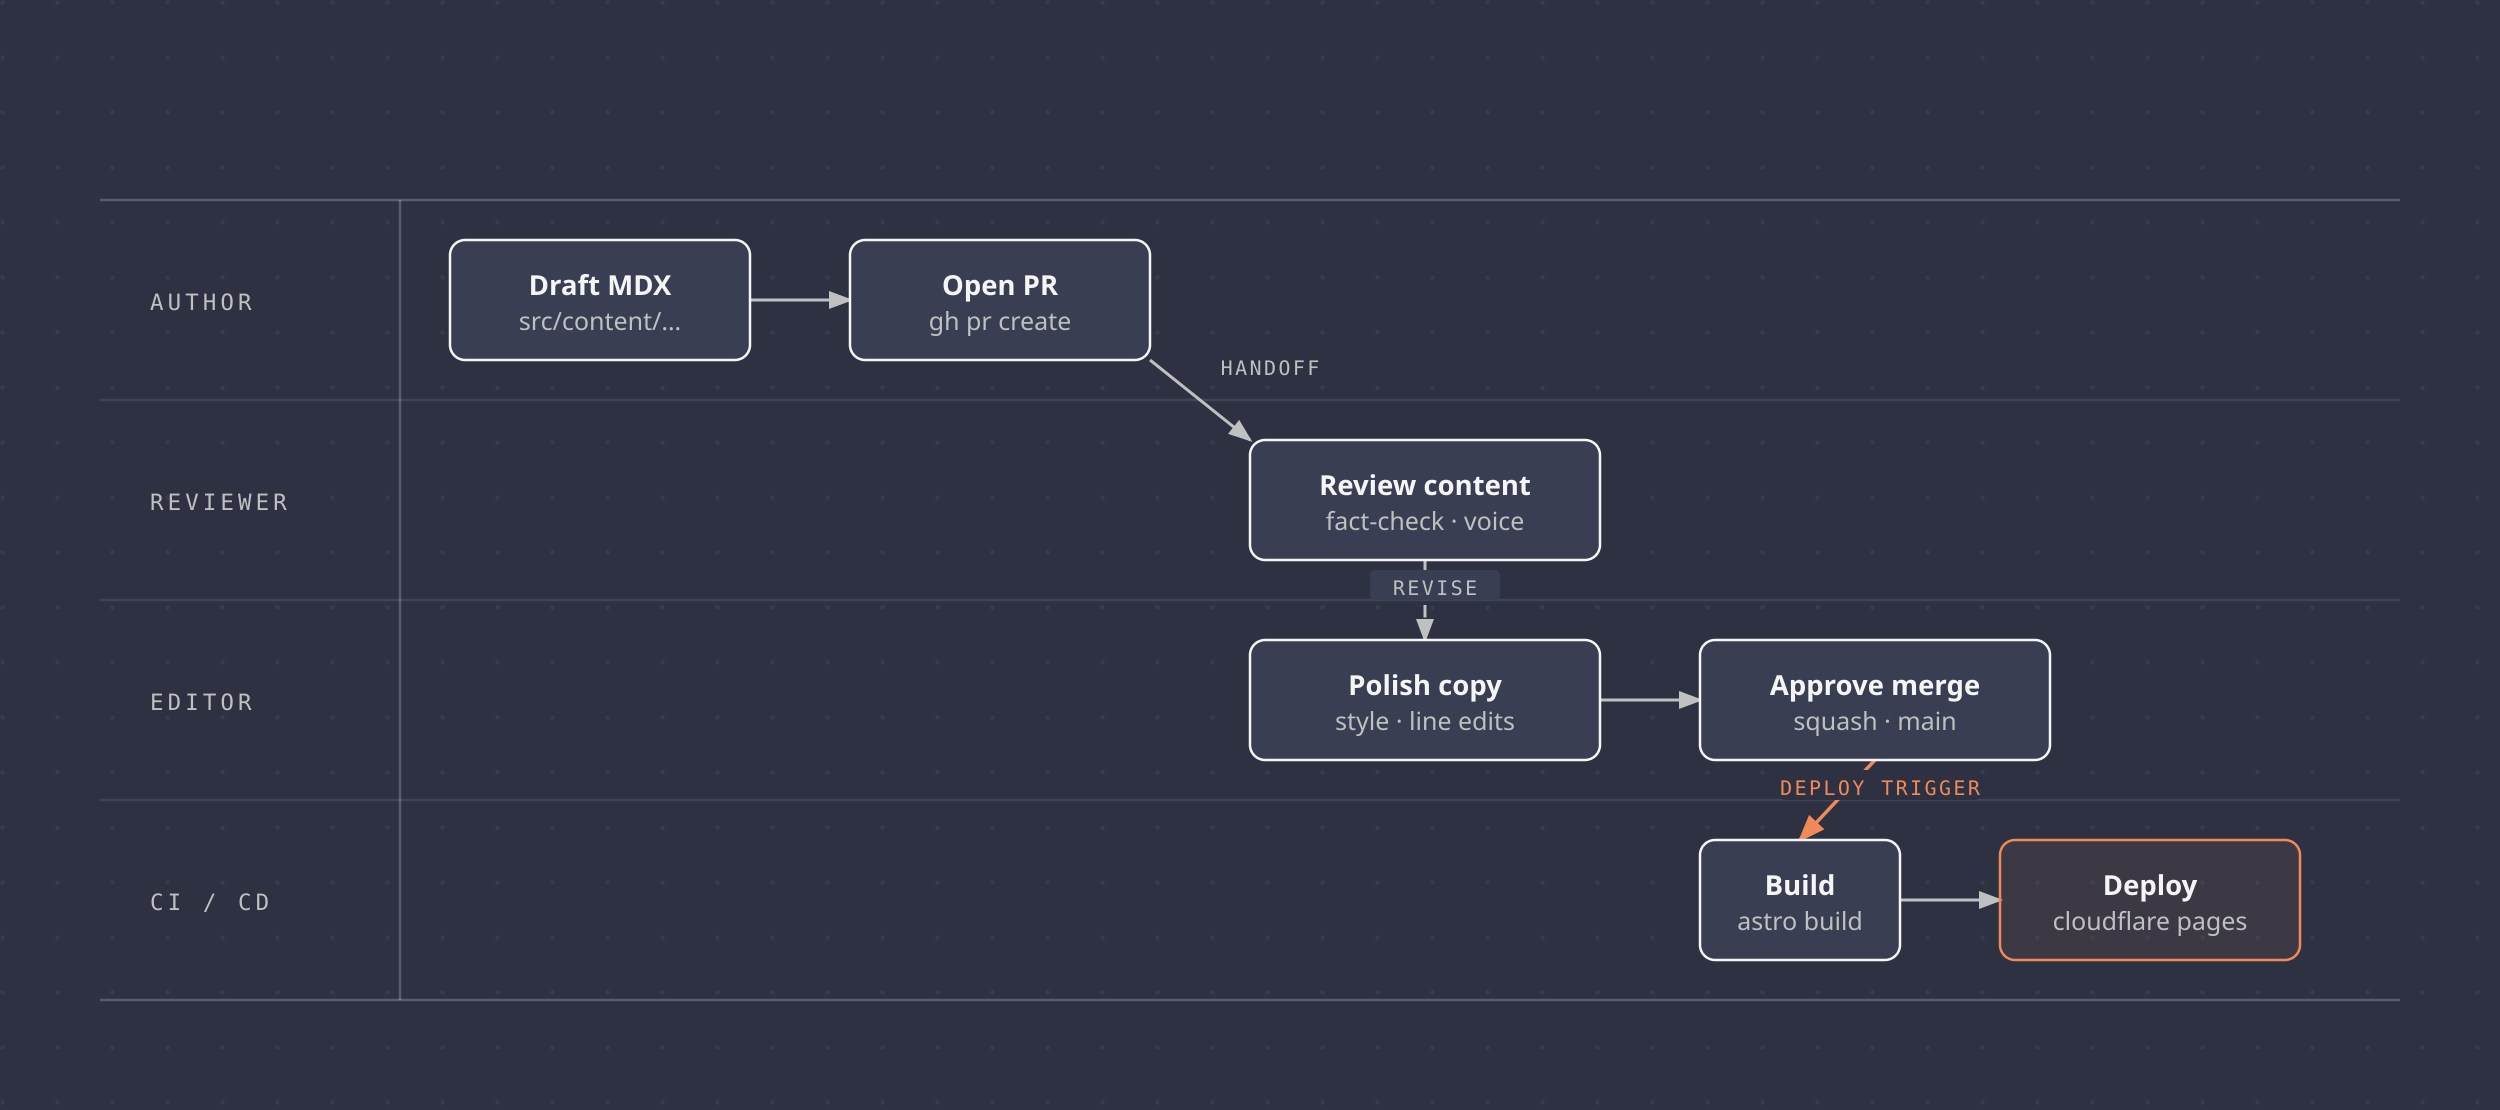
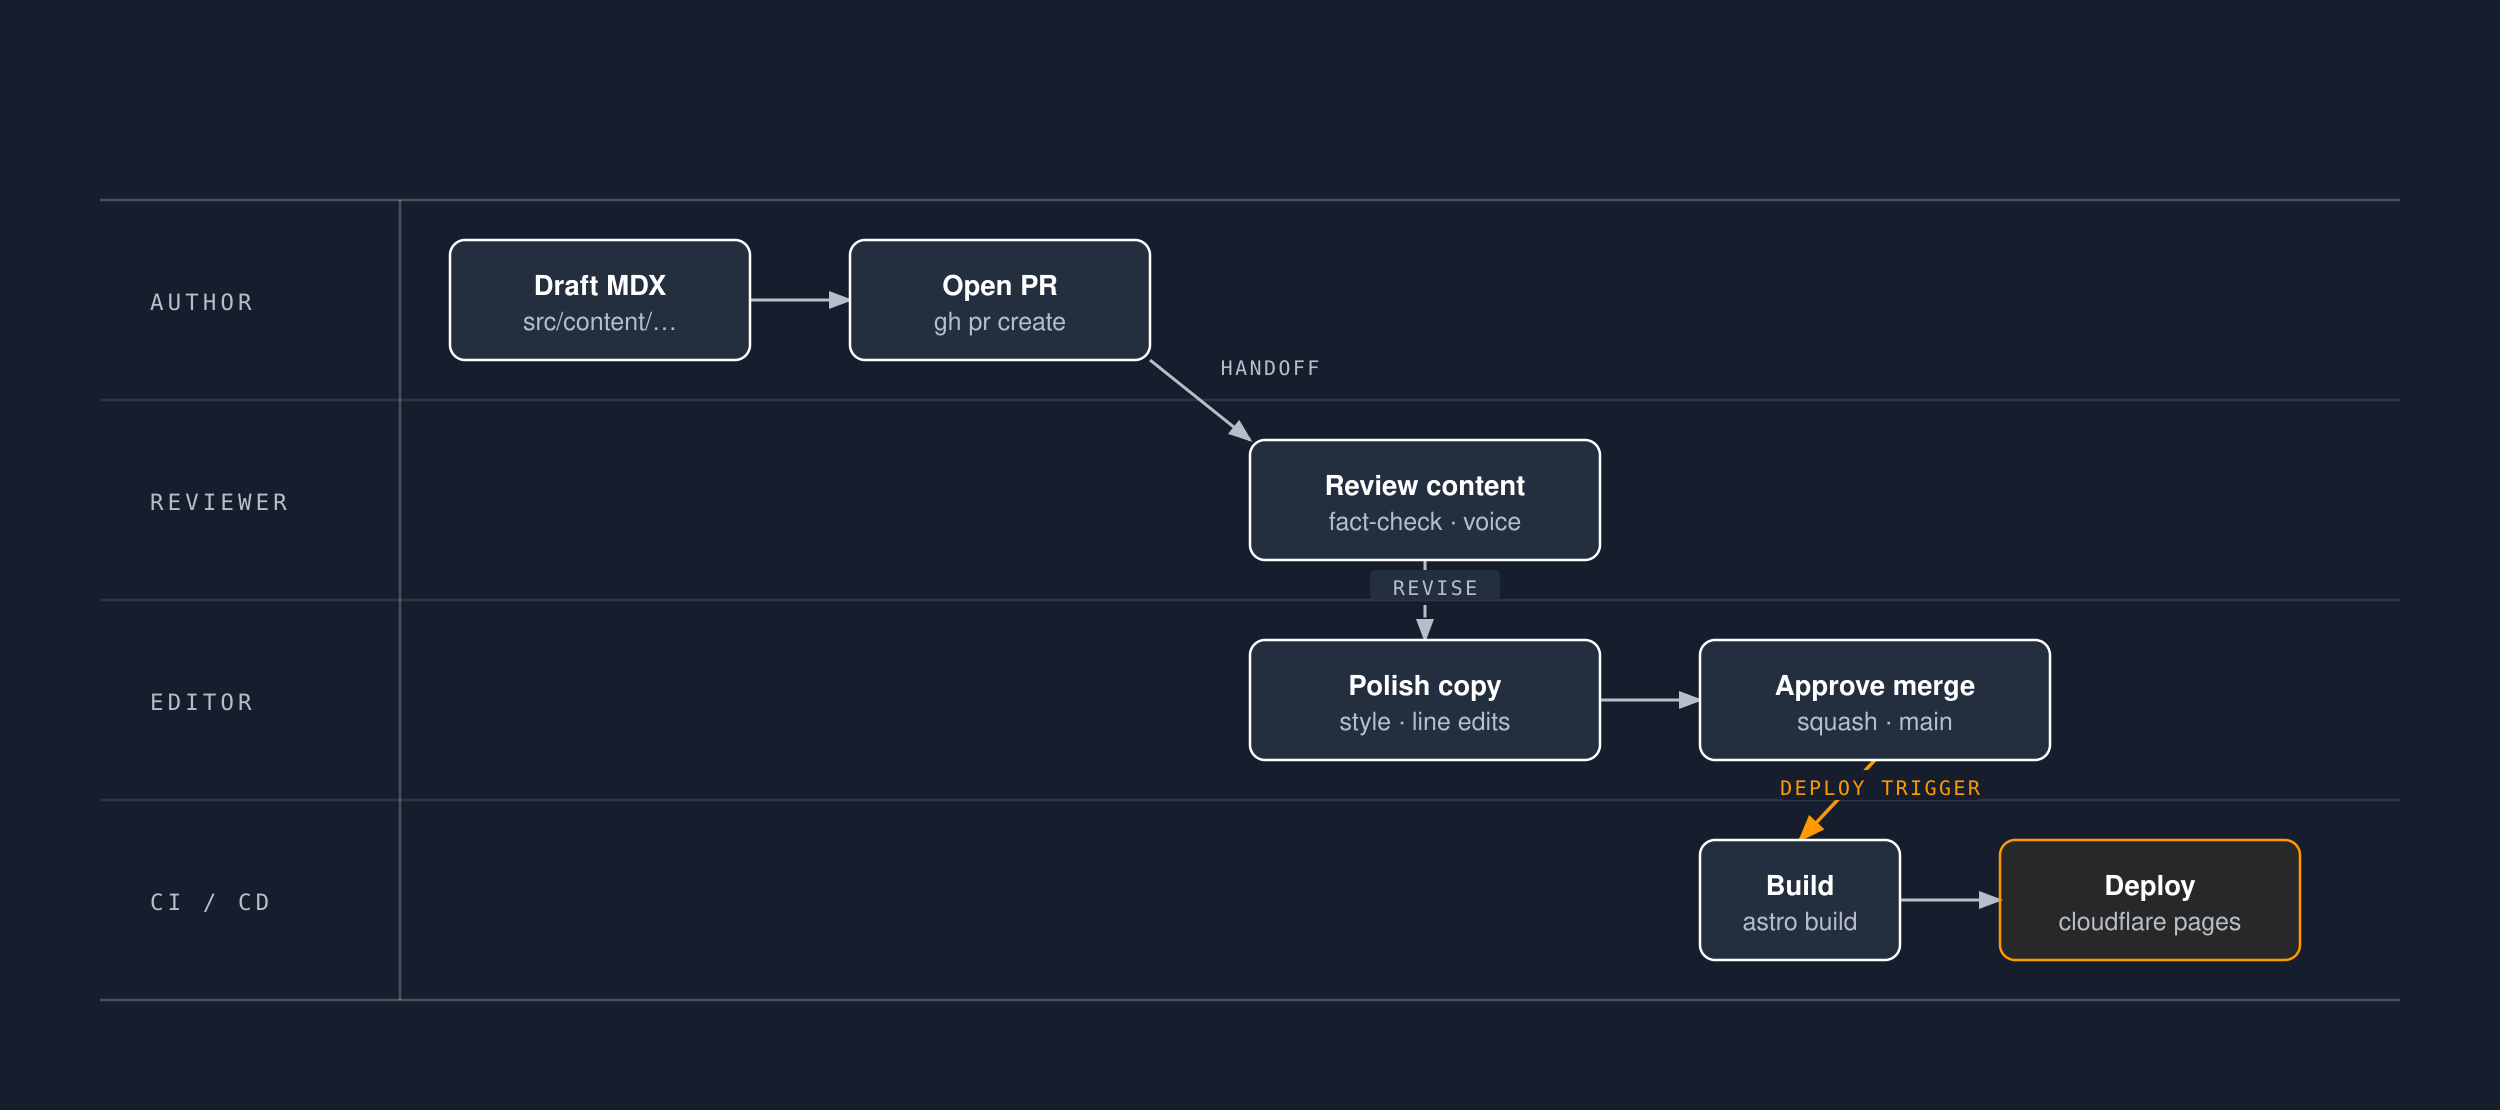
<svg xmlns="http://www.w3.org/2000/svg" viewBox="0 0 1000 444" role="img" aria-labelledby="swimlane-dark-title swimlane-dark-desc">
  <defs>
    <style>
/* page-css */
@font-face { font-family: 'Amazon Ember'; font-weight: 300; font-style: normal; src: local('Amazon Ember Light'), local('Amazon Ember'); }
@font-face { font-family: 'Amazon Ember'; font-weight: 400; font-style: normal; src: local('Amazon Ember'); }
@font-face { font-family: 'Amazon Ember'; font-weight: 400; font-style: italic; src: local('Amazon Ember Italic'), local('Amazon Ember'); }
@font-face { font-family: 'Amazon Ember'; font-weight: 600; font-style: normal; src: local('Amazon Ember Medium'), local('Amazon Ember'); }
@font-face { font-family: 'Amazon Ember'; font-weight: 700; font-style: normal; src: local('Amazon Ember Bold'), local('Amazon Ember'); }
@font-face { font-family: 'Amazon Ember'; font-weight: 800; font-style: normal; src: local('Amazon Ember Heavy'), local('Amazon Ember'); }
@font-face { font-family: 'Amazon Ember Mono'; font-weight: 400; font-style: normal; src: local('Amazon Ember Mono'); }
@font-face { font-family: 'Amazon Ember Mono'; font-weight: 700; font-style: normal; src: local('Amazon Ember Mono Bold'), local('Amazon Ember Mono'); }
/* /page-css */
    </style>
-     <pattern id="dots" width="22" height="22" patternUnits="userSpaceOnUse">
-       <circle cx="1" cy="1" r="0.9" fill="rgba(245,245,245,0.10)" />
-     </pattern>
    <marker id="arrow" markerWidth="8" markerHeight="6" refX="7" refY="3" orient="auto">
-       <polygon points="0 0, 8 3, 0 6" fill="#bfc0c0" />
+       <polygon points="0 0, 8 3, 0 6" fill="#B6BEC9" />
    </marker>
    <marker id="arrow-accent" markerWidth="8" markerHeight="6" refX="7" refY="3" orient="auto">
-       <polygon points="0 0, 8 3, 0 6" fill="#f08a59" />
+       <polygon points="0 0, 8 3, 0 6" fill="#FF9900" />
    </marker>
  </defs>
-   <rect width="100%" height="100%" fill="#2d3142" />
-   <rect width="100%" height="100%" fill="url(#dots)" opacity="0.55" />
-   <line x1="40" y1="80" x2="960" y2="80" stroke="rgba(245,245,245,0.22)" stroke-width="1" />
-   <line x1="40" y1="160" x2="960" y2="160" stroke="rgba(245,245,245,0.10)" stroke-width="1" />
-   <line x1="40" y1="240" x2="960" y2="240" stroke="rgba(245,245,245,0.10)" stroke-width="1" />
-   <line x1="40" y1="320" x2="960" y2="320" stroke="rgba(245,245,245,0.10)" stroke-width="1" />
-   <line x1="40" y1="400" x2="960" y2="400" stroke="rgba(245,245,245,0.22)" stroke-width="1" />
-   <line x1="160" y1="80" x2="160" y2="400" stroke="rgba(245,245,245,0.22)" stroke-width="1" />
-   <text x="60" y="124" fill="#bfc0c0" font-size="9" font-family="'Geist Mono', monospace" letter-spacing="0.18em">AUTHOR</text>
-   <text x="60" y="204" fill="#bfc0c0" font-size="9" font-family="'Geist Mono', monospace" letter-spacing="0.18em">REVIEWER</text>
-   <text x="60" y="284" fill="#bfc0c0" font-size="9" font-family="'Geist Mono', monospace" letter-spacing="0.18em">EDITOR</text>
-   <text x="60" y="364" fill="#bfc0c0" font-size="9" font-family="'Geist Mono', monospace" letter-spacing="0.18em">CI / CD</text>
-   <line x1="300" y1="120" x2="340" y2="120" stroke="#bfc0c0" stroke-width="1.2" marker-end="url(#arrow)" />
-   <line x1="460" y1="144" x2="500" y2="176" stroke="#bfc0c0" stroke-width="1.2" marker-end="url(#arrow)" />
-   <line x1="570" y1="224" x2="570" y2="256" stroke="#bfc0c0" stroke-width="1.2" stroke-dasharray="5,4" marker-end="url(#arrow)" />
-   <line x1="640" y1="280" x2="680" y2="280" stroke="#bfc0c0" stroke-width="1.2" marker-end="url(#arrow)" />
-   <line x1="750" y1="304" x2="720" y2="336" stroke="#f08a59" stroke-width="1.4" marker-end="url(#arrow-accent)" />
-   <line x1="760" y1="360" x2="800" y2="360" stroke="#bfc0c0" stroke-width="1.2" marker-end="url(#arrow)" />
-   <rect x="478" y="140" width="60" height="12" rx="2" fill="#2d3142" />
-   <text x="508" y="150" fill="#bfc0c0" font-size="8" font-family="'Geist Mono', monospace" text-anchor="middle" letter-spacing="0.12em">HANDOFF</text>
-   <rect x="548" y="228" width="52" height="12" rx="2" fill="#393e53" />
-   <text x="574" y="238" fill="#bfc0c0" font-size="8" font-family="'Geist Mono', monospace" text-anchor="middle" letter-spacing="0.12em">REVISE</text>
-   <rect x="712" y="308" width="80" height="12" rx="2" fill="#2d3142" />
-   <text x="752" y="318" fill="#f08a59" font-size="8" font-family="'Geist Mono', monospace" text-anchor="middle" letter-spacing="0.12em">DEPLOY TRIGGER</text>
-   <rect x="180" y="96" width="120" height="48" rx="6" fill="#393e53" stroke="#f5f5f5" stroke-width="1" />
-   <text x="240" y="118" fill="#f5f5f5" font-size="11" font-weight="600" font-family="'Geist', sans-serif" text-anchor="middle">Draft MDX</text>
-   <text x="240" y="132" fill="#bfc0c0" font-size="10" font-family="'Geist', sans-serif" text-anchor="middle">src/content/…</text>
-   <rect x="340" y="96" width="120" height="48" rx="6" fill="#393e53" stroke="#f5f5f5" stroke-width="1" />
-   <text x="400" y="118" fill="#f5f5f5" font-size="11" font-weight="600" font-family="'Geist', sans-serif" text-anchor="middle">Open PR</text>
-   <text x="400" y="132" fill="#bfc0c0" font-size="10" font-family="'Geist', sans-serif" text-anchor="middle">gh pr create</text>
-   <rect x="500" y="176" width="140" height="48" rx="6" fill="#393e53" stroke="#f5f5f5" stroke-width="1" />
-   <text x="570" y="198" fill="#f5f5f5" font-size="11" font-weight="600" font-family="'Geist', sans-serif" text-anchor="middle">Review content</text>
-   <text x="570" y="212" fill="#bfc0c0" font-size="10" font-family="'Geist', sans-serif" text-anchor="middle">fact-check · voice</text>
-   <rect x="500" y="256" width="140" height="48" rx="6" fill="#393e53" stroke="#f5f5f5" stroke-width="1" />
-   <text x="570" y="278" fill="#f5f5f5" font-size="11" font-weight="600" font-family="'Geist', sans-serif" text-anchor="middle">Polish copy</text>
-   <text x="570" y="292" fill="#bfc0c0" font-size="10" font-family="'Geist', sans-serif" text-anchor="middle">style · line edits</text>
-   <rect x="680" y="256" width="140" height="48" rx="6" fill="#393e53" stroke="#f5f5f5" stroke-width="1" />
-   <text x="750" y="278" fill="#f5f5f5" font-size="11" font-weight="600" font-family="'Geist', sans-serif" text-anchor="middle">Approve merge</text>
-   <text x="750" y="292" fill="#bfc0c0" font-size="10" font-family="'Geist', sans-serif" text-anchor="middle">squash · main</text>
-   <rect x="680" y="336" width="80" height="48" rx="6" fill="#393e53" stroke="#f5f5f5" stroke-width="1" />
-   <text x="720" y="358" fill="#f5f5f5" font-size="11" font-weight="600" font-family="'Geist', sans-serif" text-anchor="middle">Build</text>
-   <text x="720" y="372" fill="#bfc0c0" font-size="10" font-family="'Geist', sans-serif" text-anchor="middle">astro build</text>
-   <rect x="800" y="336" width="120" height="48" rx="6" fill="rgba(240,138,89,0.08)" stroke="#f08a59" stroke-width="1" />
-   <text x="860" y="358" fill="#f5f5f5" font-size="11" font-weight="600" font-family="'Geist', sans-serif" text-anchor="middle">Deploy</text>
-   <text x="860" y="372" fill="#bfc0c0" font-size="10" font-family="'Geist', sans-serif" text-anchor="middle">cloudflare pages</text>
+   <rect width="100%" height="100%" fill="#161E2D" />
+   <line x1="40" y1="80" x2="960" y2="80" stroke="rgba(255,255,255,0.22)" stroke-width="1" />
+   <line x1="40" y1="160" x2="960" y2="160" stroke="rgba(255,255,255,0.10)" stroke-width="1" />
+   <line x1="40" y1="240" x2="960" y2="240" stroke="rgba(255,255,255,0.10)" stroke-width="1" />
+   <line x1="40" y1="320" x2="960" y2="320" stroke="rgba(255,255,255,0.10)" stroke-width="1" />
+   <line x1="40" y1="400" x2="960" y2="400" stroke="rgba(255,255,255,0.22)" stroke-width="1" />
+   <line x1="160" y1="80" x2="160" y2="400" stroke="rgba(255,255,255,0.22)" stroke-width="1" />
+   <text x="60" y="124" fill="#B6BEC9" font-size="9" font-family="'Amazon Ember Mono', ui-monospace, monospace" letter-spacing="0.18em">AUTHOR</text>
+   <text x="60" y="204" fill="#B6BEC9" font-size="9" font-family="'Amazon Ember Mono', ui-monospace, monospace" letter-spacing="0.18em">REVIEWER</text>
+   <text x="60" y="284" fill="#B6BEC9" font-size="9" font-family="'Amazon Ember Mono', ui-monospace, monospace" letter-spacing="0.18em">EDITOR</text>
+   <text x="60" y="364" fill="#B6BEC9" font-size="9" font-family="'Amazon Ember Mono', ui-monospace, monospace" letter-spacing="0.18em">CI / CD</text>
+   <line x1="300" y1="120" x2="340" y2="120" stroke="#B6BEC9" stroke-width="1.2" marker-end="url(#arrow)" />
+   <line x1="460" y1="144" x2="500" y2="176" stroke="#B6BEC9" stroke-width="1.2" marker-end="url(#arrow)" />
+   <line x1="570" y1="224" x2="570" y2="256" stroke="#B6BEC9" stroke-width="1.2" stroke-dasharray="5,4" marker-end="url(#arrow)" />
+   <line x1="640" y1="280" x2="680" y2="280" stroke="#B6BEC9" stroke-width="1.2" marker-end="url(#arrow)" />
+   <line x1="750" y1="304" x2="720" y2="336" stroke="#FF9900" stroke-width="1.4" marker-end="url(#arrow-accent)" />
+   <line x1="760" y1="360" x2="800" y2="360" stroke="#B6BEC9" stroke-width="1.2" marker-end="url(#arrow)" />
+   <rect x="478" y="140" width="60" height="12" rx="2" fill="#161E2D" />
+   <text x="508" y="150" fill="#B6BEC9" font-size="8" font-family="'Amazon Ember Mono', ui-monospace, monospace" text-anchor="middle" letter-spacing="0.12em">HANDOFF</text>
+   <rect x="548" y="228" width="52" height="12" rx="2" fill="#232F3E" />
+   <text x="574" y="238" fill="#B6BEC9" font-size="8" font-family="'Amazon Ember Mono', ui-monospace, monospace" text-anchor="middle" letter-spacing="0.12em">REVISE</text>
+   <rect x="712" y="308" width="80" height="12" rx="2" fill="#161E2D" />
+   <text x="752" y="318" fill="#FF9900" font-size="8" font-family="'Amazon Ember Mono', ui-monospace, monospace" text-anchor="middle" letter-spacing="0.12em">DEPLOY TRIGGER</text>
+   <rect x="180" y="96" width="120" height="48" rx="6" fill="#232F3E" stroke="#FFFFFF" stroke-width="1" />
+   <text x="240" y="118" fill="#FFFFFF" font-size="11" font-weight="600" font-family="'Amazon Ember', 'Helvetica Neue', Helvetica, Arial, sans-serif" text-anchor="middle">Draft MDX</text>
+   <text x="240" y="132" fill="#B6BEC9" font-size="10" font-family="'Amazon Ember', 'Helvetica Neue', Helvetica, Arial, sans-serif" text-anchor="middle">src/content/…</text>
+   <rect x="340" y="96" width="120" height="48" rx="6" fill="#232F3E" stroke="#FFFFFF" stroke-width="1" />
+   <text x="400" y="118" fill="#FFFFFF" font-size="11" font-weight="600" font-family="'Amazon Ember', 'Helvetica Neue', Helvetica, Arial, sans-serif" text-anchor="middle">Open PR</text>
+   <text x="400" y="132" fill="#B6BEC9" font-size="10" font-family="'Amazon Ember', 'Helvetica Neue', Helvetica, Arial, sans-serif" text-anchor="middle">gh pr create</text>
+   <rect x="500" y="176" width="140" height="48" rx="6" fill="#232F3E" stroke="#FFFFFF" stroke-width="1" />
+   <text x="570" y="198" fill="#FFFFFF" font-size="11" font-weight="600" font-family="'Amazon Ember', 'Helvetica Neue', Helvetica, Arial, sans-serif" text-anchor="middle">Review content</text>
+   <text x="570" y="212" fill="#B6BEC9" font-size="10" font-family="'Amazon Ember', 'Helvetica Neue', Helvetica, Arial, sans-serif" text-anchor="middle">fact-check · voice</text>
+   <rect x="500" y="256" width="140" height="48" rx="6" fill="#232F3E" stroke="#FFFFFF" stroke-width="1" />
+   <text x="570" y="278" fill="#FFFFFF" font-size="11" font-weight="600" font-family="'Amazon Ember', 'Helvetica Neue', Helvetica, Arial, sans-serif" text-anchor="middle">Polish copy</text>
+   <text x="570" y="292" fill="#B6BEC9" font-size="10" font-family="'Amazon Ember', 'Helvetica Neue', Helvetica, Arial, sans-serif" text-anchor="middle">style · line edits</text>
+   <rect x="680" y="256" width="140" height="48" rx="6" fill="#232F3E" stroke="#FFFFFF" stroke-width="1" />
+   <text x="750" y="278" fill="#FFFFFF" font-size="11" font-weight="600" font-family="'Amazon Ember', 'Helvetica Neue', Helvetica, Arial, sans-serif" text-anchor="middle">Approve merge</text>
+   <text x="750" y="292" fill="#B6BEC9" font-size="10" font-family="'Amazon Ember', 'Helvetica Neue', Helvetica, Arial, sans-serif" text-anchor="middle">squash · main</text>
+   <rect x="680" y="336" width="80" height="48" rx="6" fill="#232F3E" stroke="#FFFFFF" stroke-width="1" />
+   <text x="720" y="358" fill="#FFFFFF" font-size="11" font-weight="600" font-family="'Amazon Ember', 'Helvetica Neue', Helvetica, Arial, sans-serif" text-anchor="middle">Build</text>
+   <text x="720" y="372" fill="#B6BEC9" font-size="10" font-family="'Amazon Ember', 'Helvetica Neue', Helvetica, Arial, sans-serif" text-anchor="middle">astro build</text>
+   <rect x="800" y="336" width="120" height="48" rx="6" fill="rgba(255,153,0,0.08)" stroke="#FF9900" stroke-width="1" />
+   <text x="860" y="358" fill="#FFFFFF" font-size="11" font-weight="600" font-family="'Amazon Ember', 'Helvetica Neue', Helvetica, Arial, sans-serif" text-anchor="middle">Deploy</text>
+   <text x="860" y="372" fill="#B6BEC9" font-size="10" font-family="'Amazon Ember', 'Helvetica Neue', Helvetica, Arial, sans-serif" text-anchor="middle">cloudflare pages</text>
</svg>
